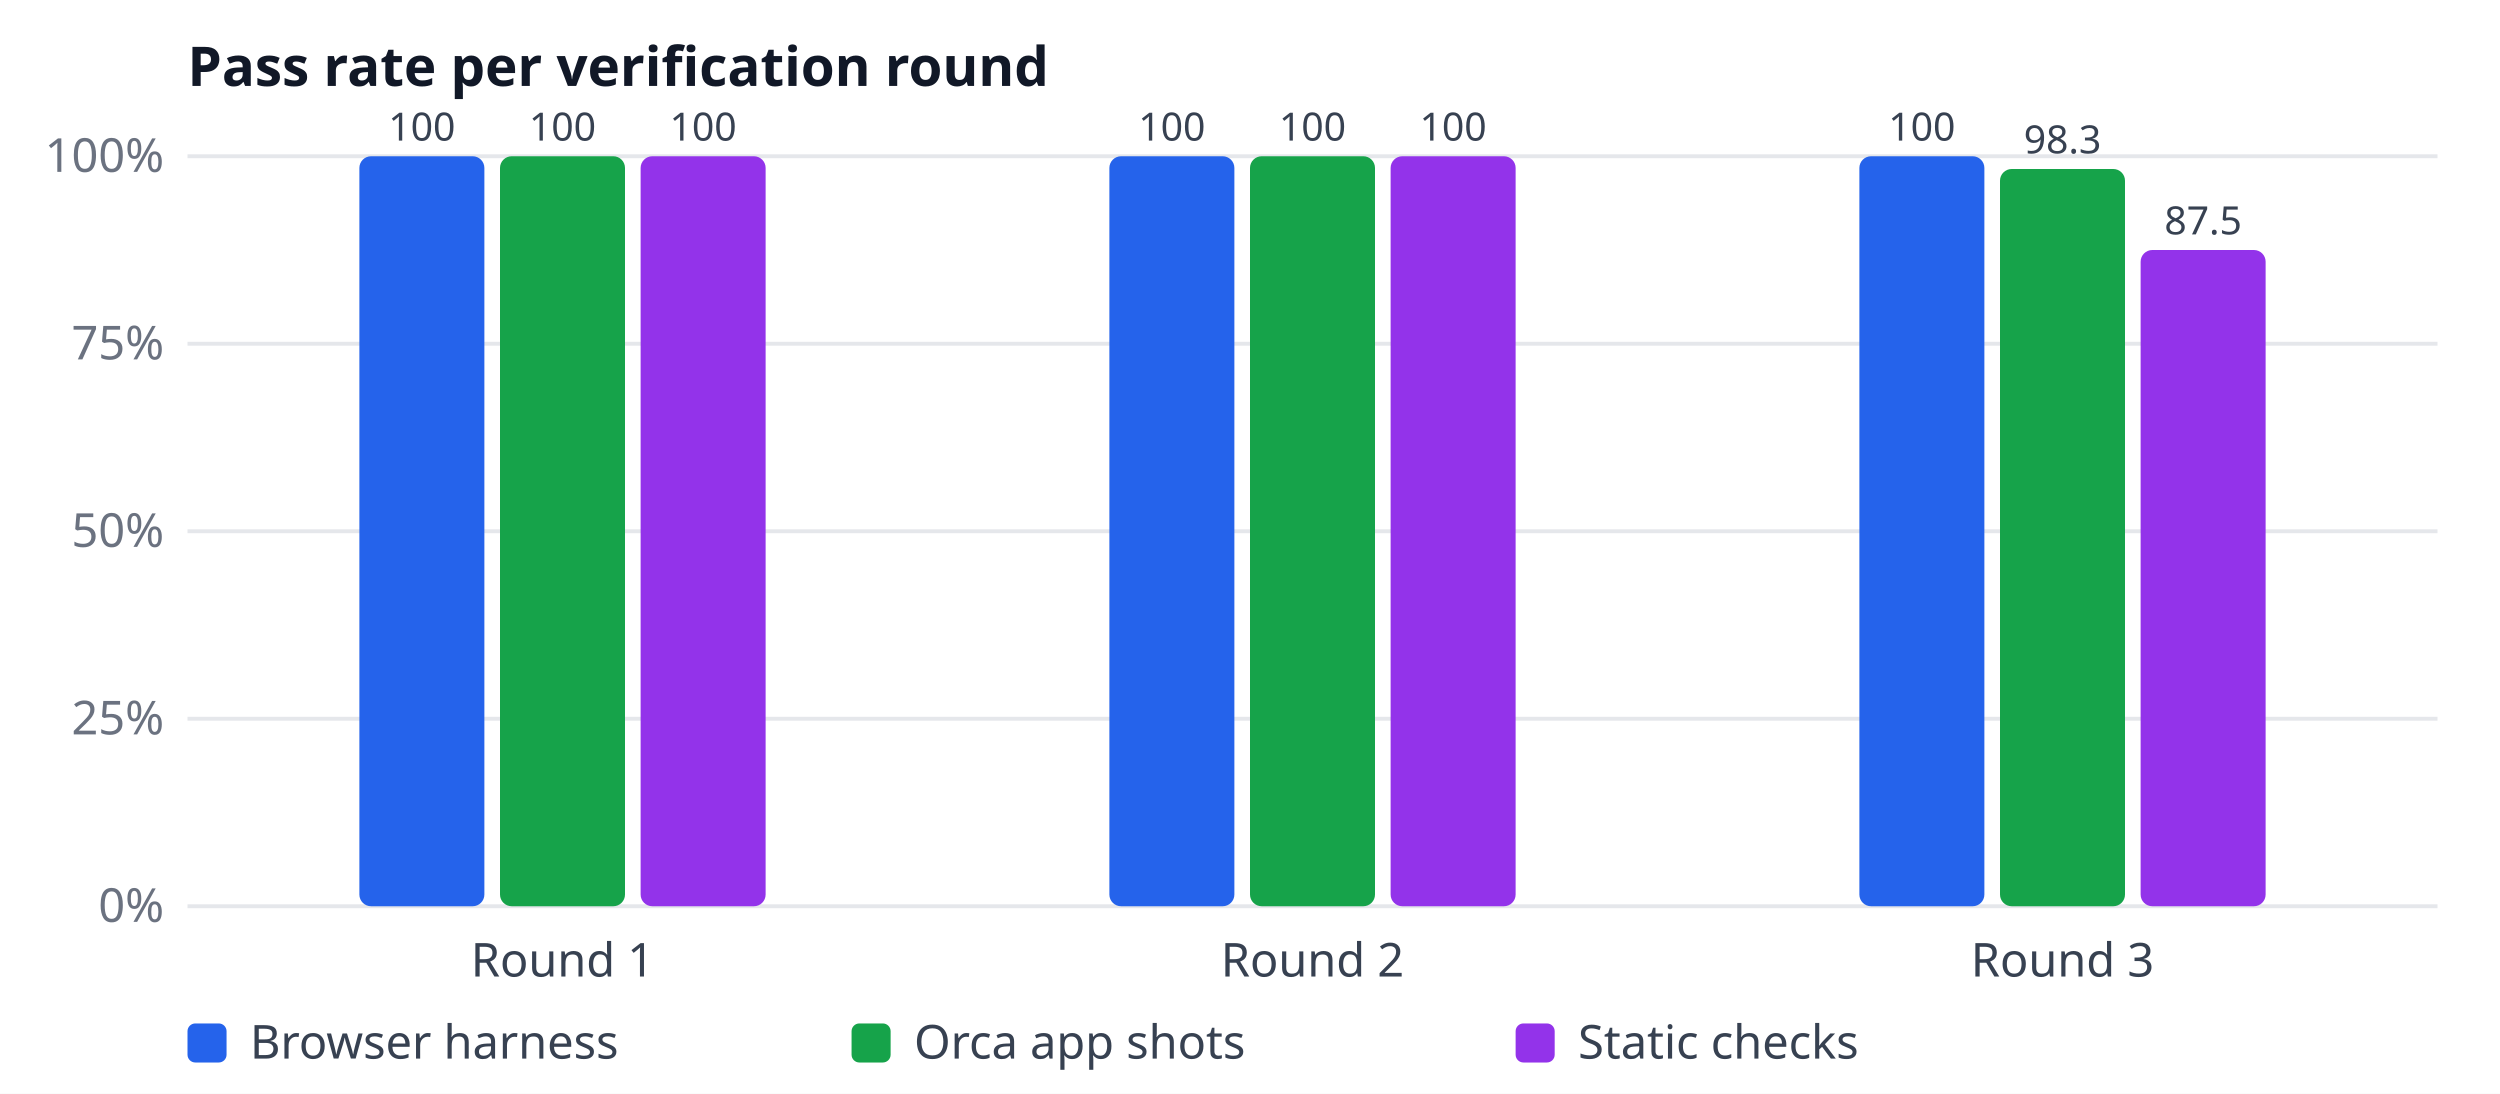
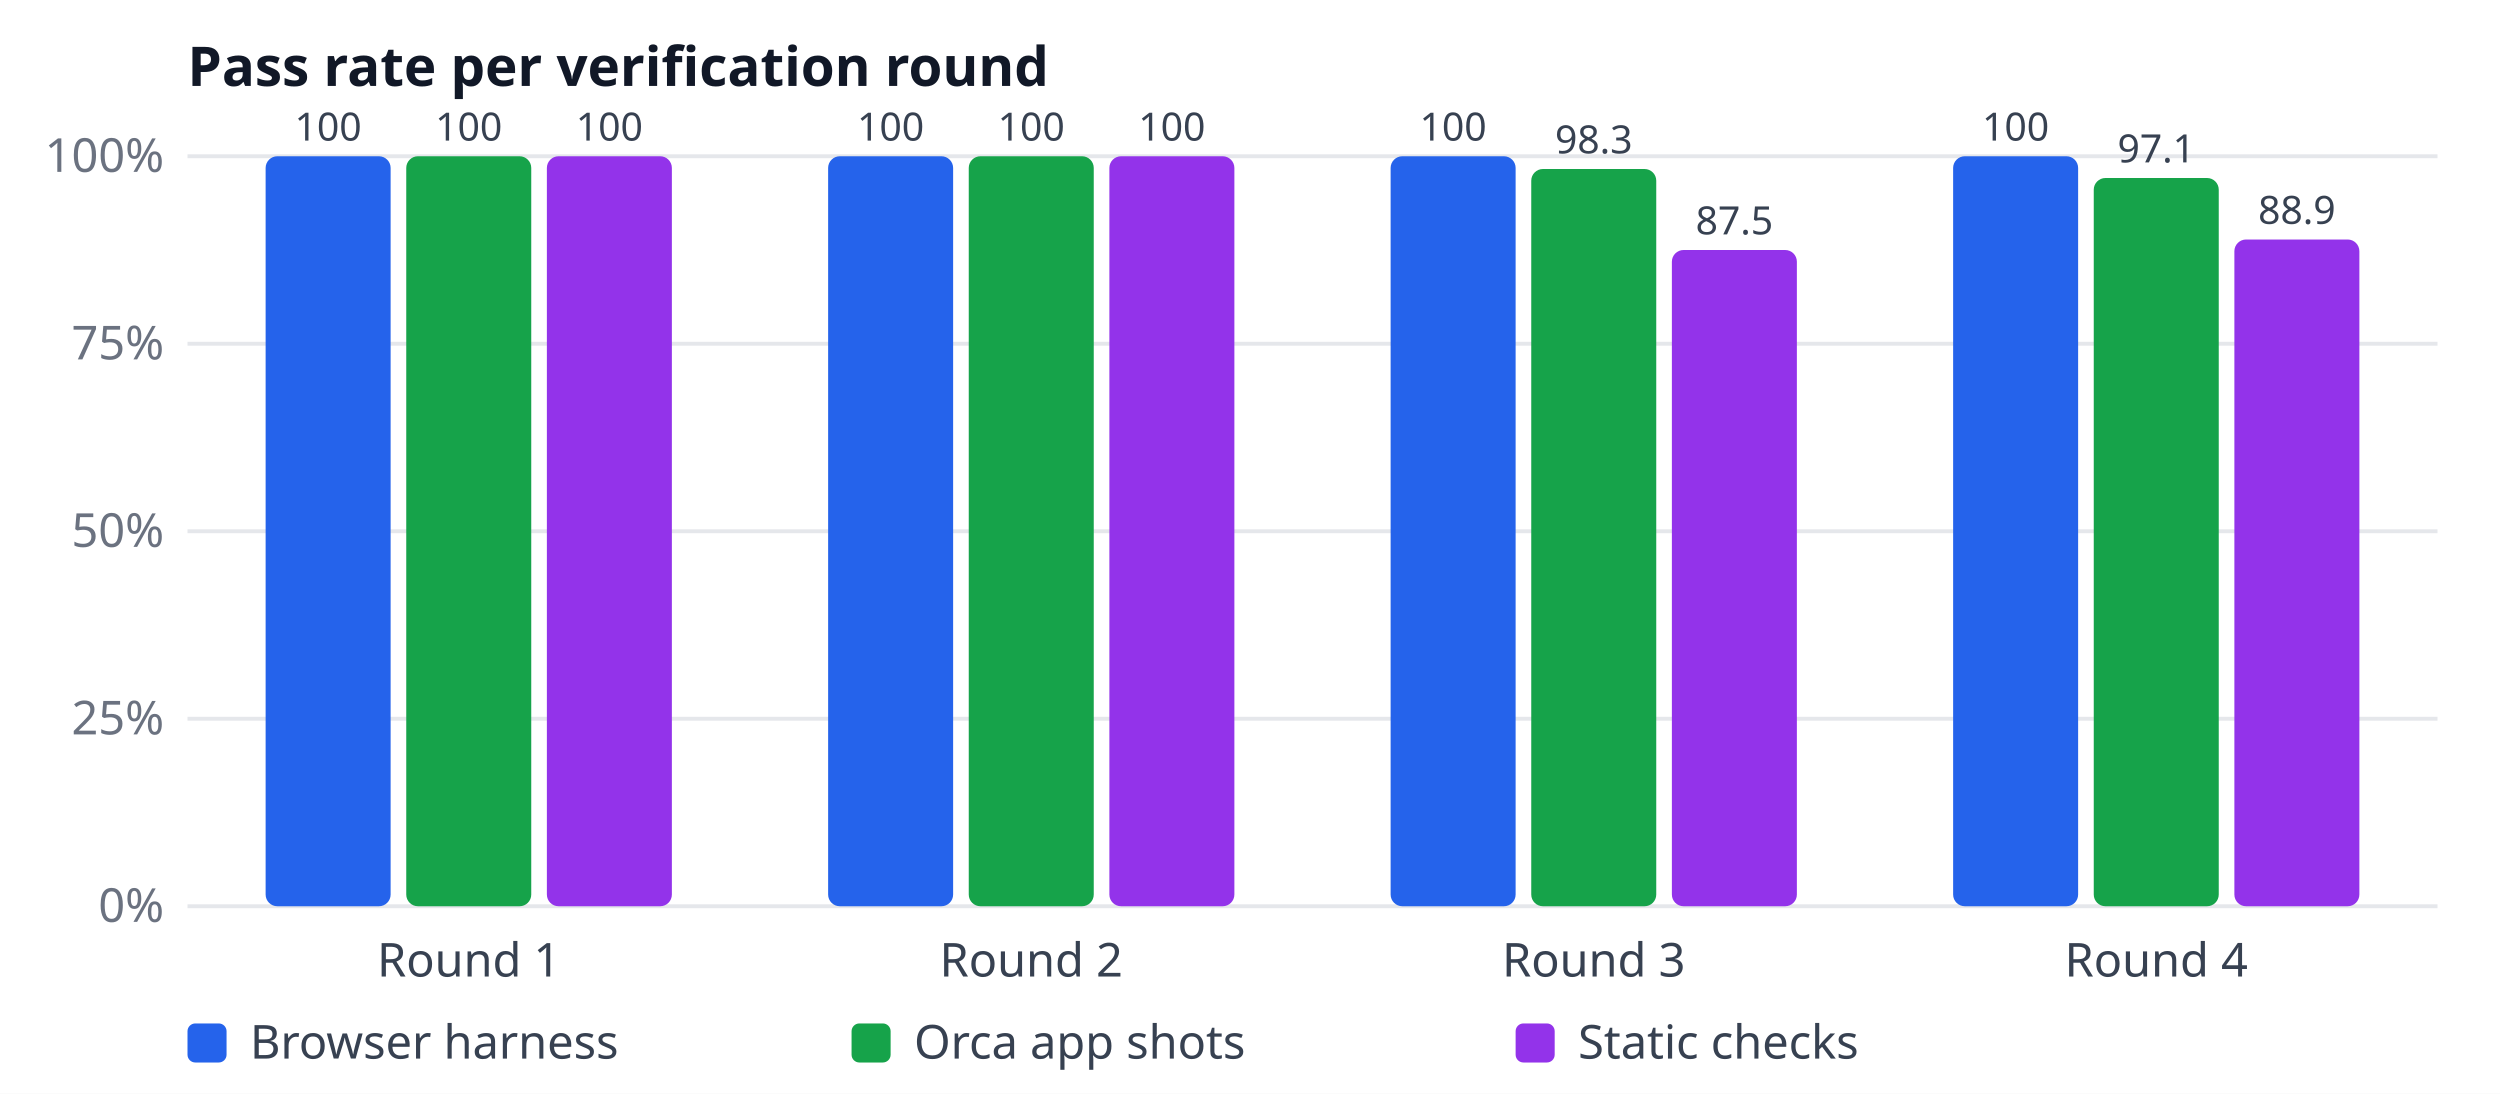
<svg xmlns="http://www.w3.org/2000/svg" viewBox="0 0 640 280" width="640" height="280" font-family="system-ui, sans-serif" font-size="12">
  <rect width="640" height="280" fill="#ffffff" />
  <text x="48" y="22" font-size="14" font-weight="600" fill="#111827">Pass rate per verification round</text>
  <line x1="48" x2="624" y1="232" y2="232" stroke="#e5e7eb" />
  <text x="42" y="236" text-anchor="end" fill="#6b7280">0%</text>
  <line x1="48" x2="624" y1="184" y2="184" stroke="#e5e7eb" />
  <text x="42" y="188" text-anchor="end" fill="#6b7280">25%</text>
  <line x1="48" x2="624" y1="136" y2="136" stroke="#e5e7eb" />
  <text x="42" y="140" text-anchor="end" fill="#6b7280">50%</text>
  <line x1="48" x2="624" y1="88" y2="88" stroke="#e5e7eb" />
  <text x="42" y="92" text-anchor="end" fill="#6b7280">75%</text>
  <line x1="48" x2="624" y1="40" y2="40" stroke="#e5e7eb" />
  <text x="42" y="44" text-anchor="end" fill="#6b7280">100%</text>
-   <rect x="92" y="40" width="32" height="192" rx="3" fill="#2563eb" />
-   <text x="108" y="36" text-anchor="middle" fill="#374151" font-size="10">100</text>
-   <rect x="128" y="40" width="32" height="192" rx="3" fill="#16a34a" />
-   <text x="144" y="36" text-anchor="middle" fill="#374151" font-size="10">100</text>
-   <rect x="164" y="40" width="32" height="192" rx="3" fill="#9333ea" />
-   <text x="180" y="36" text-anchor="middle" fill="#374151" font-size="10">100</text>
-   <text x="144" y="250" text-anchor="middle" fill="#374151">Round 1</text>
-   <rect x="284" y="40" width="32" height="192" rx="3" fill="#2563eb" />
+   <rect x="68" y="40" width="32" height="192" rx="3" fill="#2563eb" />
+   <text x="84" y="36" text-anchor="middle" fill="#374151" font-size="10">100</text>
+   <rect x="104" y="40" width="32" height="192" rx="3" fill="#16a34a" />
+   <text x="120" y="36" text-anchor="middle" fill="#374151" font-size="10">100</text>
+   <rect x="140" y="40" width="32" height="192" rx="3" fill="#9333ea" />
+   <text x="156" y="36" text-anchor="middle" fill="#374151" font-size="10">100</text>
+   <text x="120" y="250" text-anchor="middle" fill="#374151">Round 1</text>
+   <rect x="212" y="40" width="32" height="192" rx="3" fill="#2563eb" />
+   <text x="228" y="36" text-anchor="middle" fill="#374151" font-size="10">100</text>
+   <rect x="248" y="40" width="32" height="192" rx="3" fill="#16a34a" />
+   <text x="264" y="36" text-anchor="middle" fill="#374151" font-size="10">100</text>
+   <rect x="284" y="40" width="32" height="192" rx="3" fill="#9333ea" />
  <text x="300" y="36" text-anchor="middle" fill="#374151" font-size="10">100</text>
-   <rect x="320" y="40" width="32" height="192" rx="3" fill="#16a34a" />
-   <text x="336" y="36" text-anchor="middle" fill="#374151" font-size="10">100</text>
-   <rect x="356" y="40" width="32" height="192" rx="3" fill="#9333ea" />
+   <text x="264" y="250" text-anchor="middle" fill="#374151">Round 2</text>
+   <rect x="356" y="40" width="32" height="192" rx="3" fill="#2563eb" />
  <text x="372" y="36" text-anchor="middle" fill="#374151" font-size="10">100</text>
-   <text x="336" y="250" text-anchor="middle" fill="#374151">Round 2</text>
-   <rect x="476" y="40" width="32" height="192" rx="3" fill="#2563eb" />
-   <text x="492" y="36" text-anchor="middle" fill="#374151" font-size="10">100</text>
-   <rect x="512" y="43.264" width="32" height="188.736" rx="3" fill="#16a34a" />
-   <text x="528" y="39.264" text-anchor="middle" fill="#374151" font-size="10">98.3</text>
-   <rect x="548" y="64" width="32" height="168" rx="3" fill="#9333ea" />
-   <text x="564" y="60" text-anchor="middle" fill="#374151" font-size="10">87.5</text>
-   <text x="528" y="250" text-anchor="middle" fill="#374151">Round 3</text>
+   <rect x="392" y="43.264" width="32" height="188.736" rx="3" fill="#16a34a" />
+   <text x="408" y="39.264" text-anchor="middle" fill="#374151" font-size="10">98.3</text>
+   <rect x="428" y="64" width="32" height="168" rx="3" fill="#9333ea" />
+   <text x="444" y="60" text-anchor="middle" fill="#374151" font-size="10">87.5</text>
+   <text x="408" y="250" text-anchor="middle" fill="#374151">Round 3</text>
+   <rect x="500" y="40" width="32" height="192" rx="3" fill="#2563eb" />
+   <text x="516" y="36" text-anchor="middle" fill="#374151" font-size="10">100</text>
+   <rect x="536" y="45.568" width="32" height="186.432" rx="3" fill="#16a34a" />
+   <text x="552" y="41.568" text-anchor="middle" fill="#374151" font-size="10">97.1</text>
+   <rect x="572" y="61.312" width="32" height="170.688" rx="3" fill="#9333ea" />
+   <text x="588" y="57.312" text-anchor="middle" fill="#374151" font-size="10">88.9</text>
+   <text x="552" y="250" text-anchor="middle" fill="#374151">Round 4</text>
  <rect x="48" y="262" width="10" height="10" rx="2" fill="#2563eb" />
  <text x="64" y="271" fill="#374151">Browser harness</text>
  <rect x="218" y="262" width="10" height="10" rx="2" fill="#16a34a" />
  <text x="234" y="271" fill="#374151">Orca app shots</text>
  <rect x="388" y="262" width="10" height="10" rx="2" fill="#9333ea" />
  <text x="404" y="271" fill="#374151">Static checks</text>
</svg>
